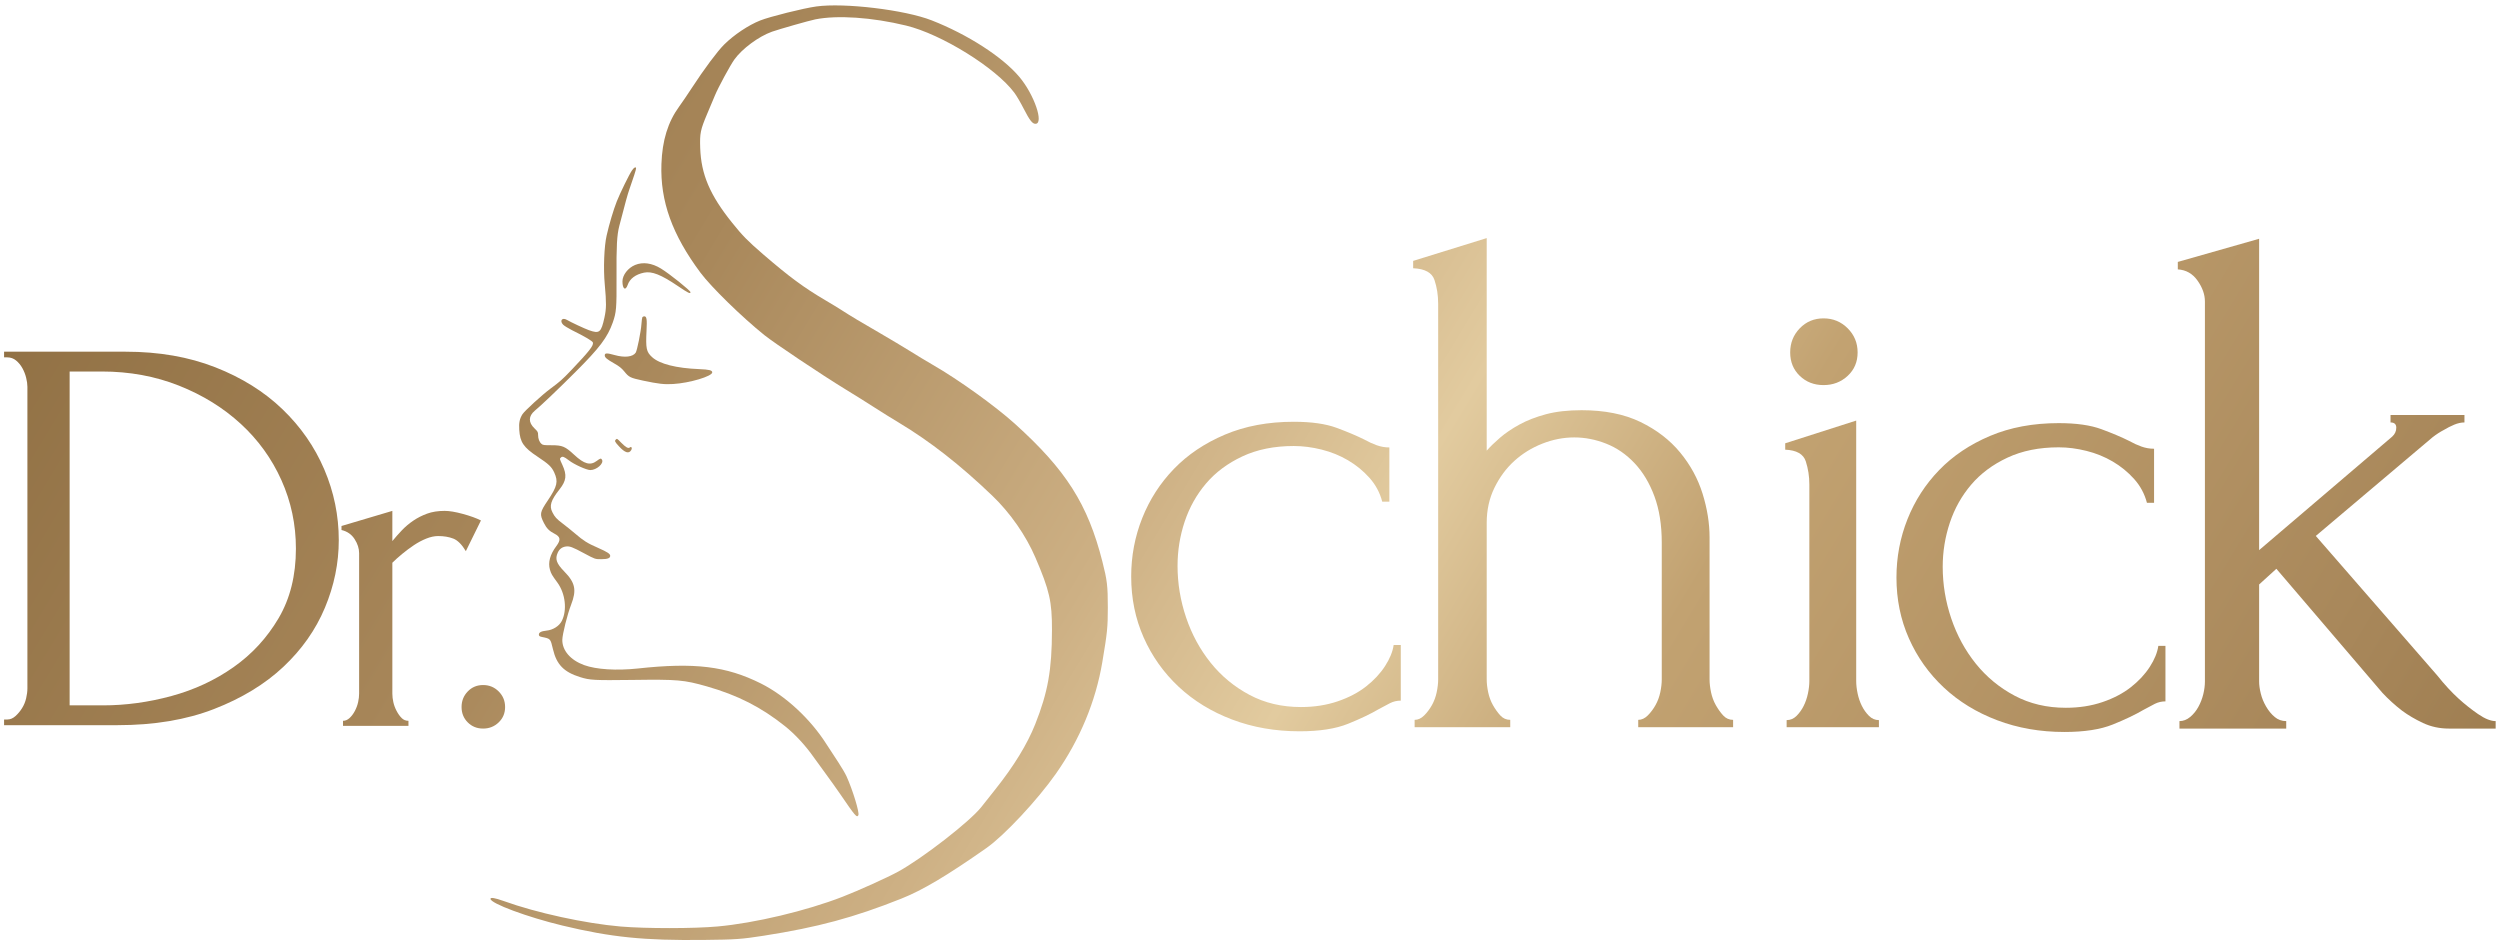
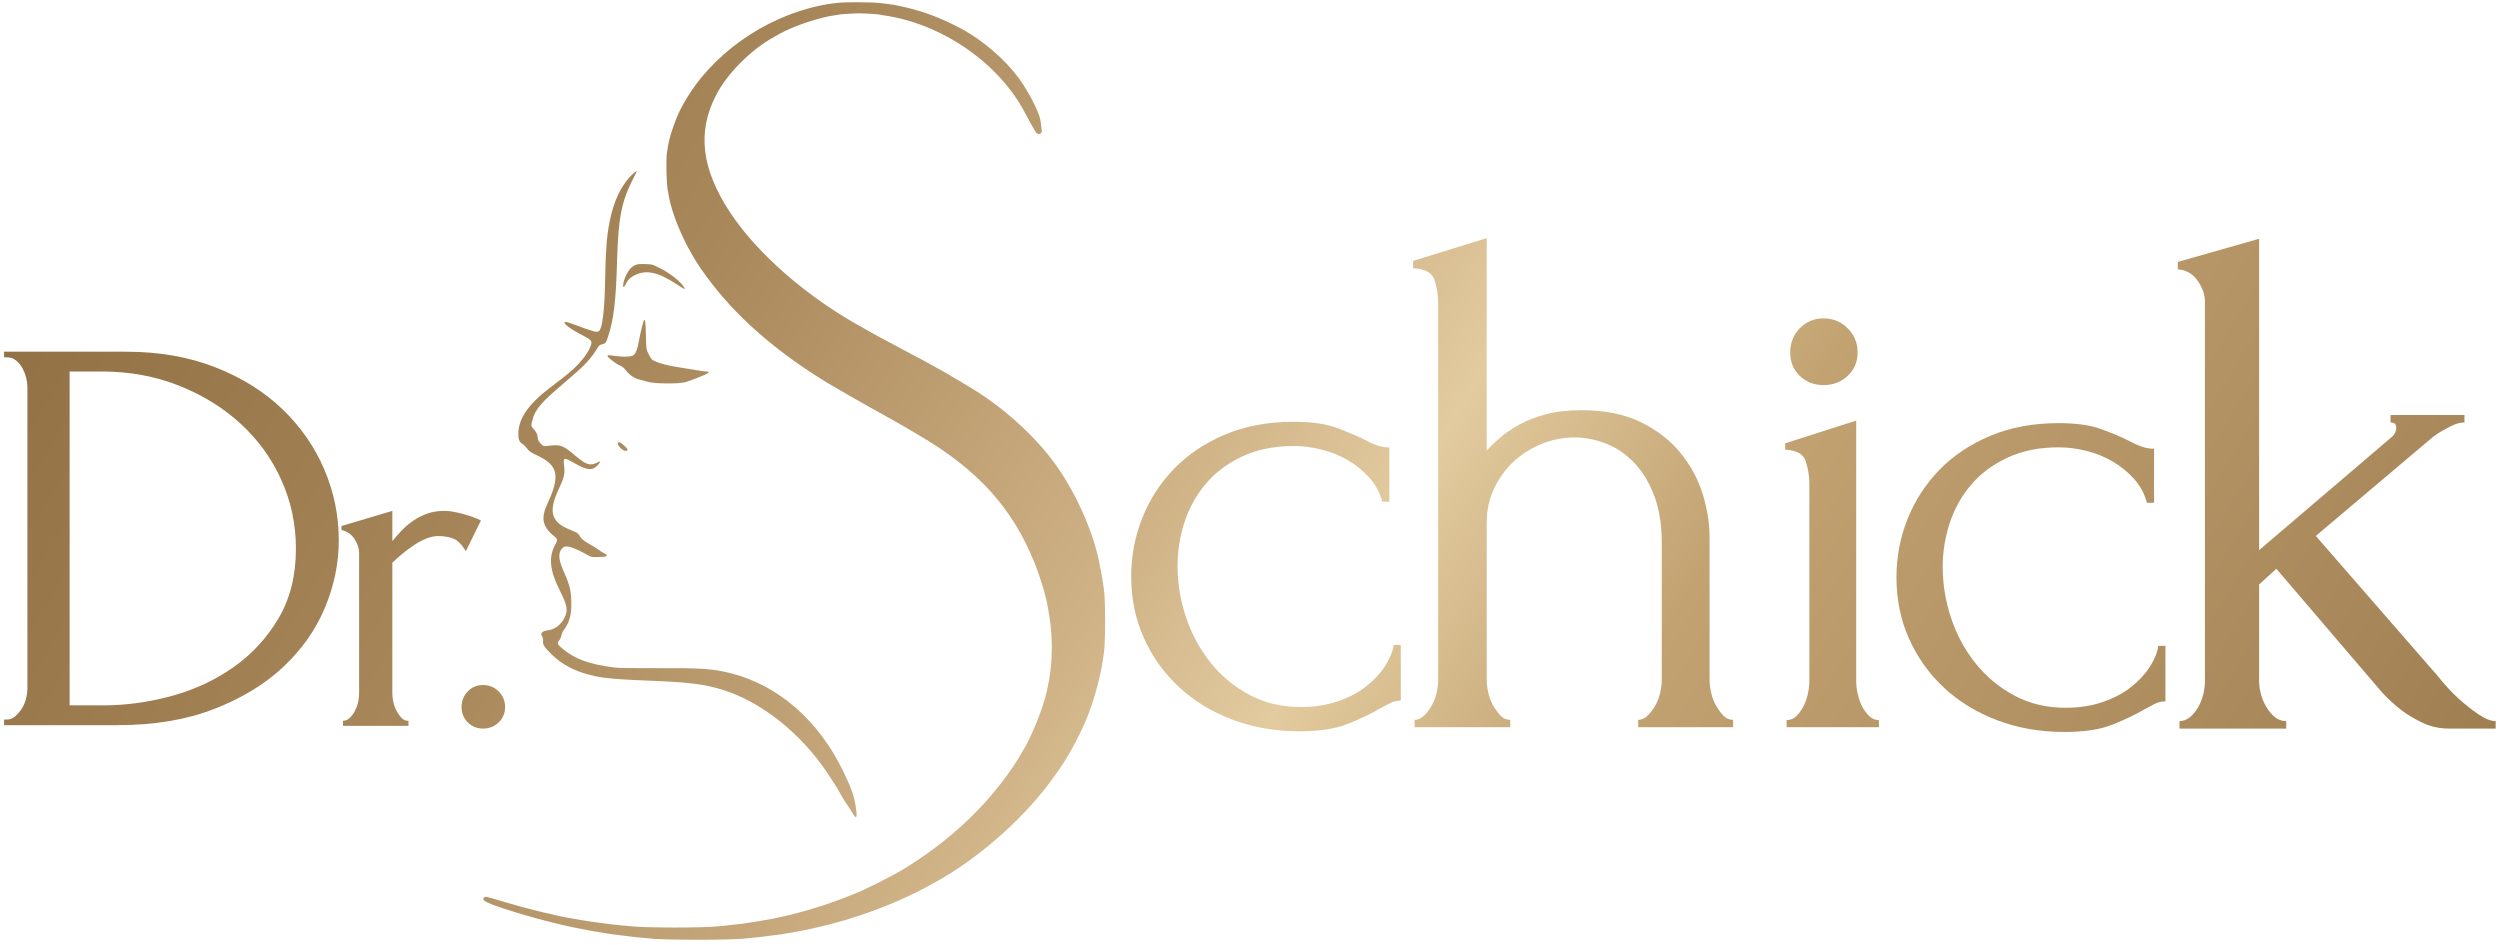
<svg xmlns="http://www.w3.org/2000/svg" viewBox="76 46 3675 1389" width="3675" height="1389" role="img" aria-label="Dr. Schick">
  <defs>
    <linearGradient id="gold" gradientUnits="userSpaceOnUse" x1="760" y1="14740" x2="37510" y2="-7484">
      <stop offset="0" stop-color="#8a6a3e" />
      <stop offset="0.25" stop-color="#a8875a" />
      <stop offset="0.42" stop-color="#cdb084" />
      <stop offset="0.5" stop-color="#e2cb9f" />
      <stop offset="0.6" stop-color="#c2a271" />
      <stop offset="0.8" stop-color="#a8875a" />
      <stop offset="1" stop-color="#8a6a3e" />
    </linearGradient>
  </defs>
  <g transform="translate(0,1520) scale(0.1,-0.1)" fill="url(#gold)" stroke="none">
-     <path d="M12760 14645 c-189 -26 -681 -149 -825 -206 -172 -68 -386 -211 -530 -354 -99 -98 -295 -361 -480 -645 -59 -91 -141 -211 -181 -266 -166 -228 -249 -498 -261 -845 -19 -548 158 -1039 575 -1599 157 -210 605 -648 937 -915 145 -117 843 -584 1190 -796 138 -84 331 -205 430 -269 99 -64 261 -165 360 -224 459 -276 898 -619 1372 -1073 263 -252 494 -584 633 -908 208 -484 245 -647 244 -1065 -1 -587 -60 -917 -246 -1385 -117 -295 -314 -616 -587 -959 -69 -87 -162 -204 -206 -260 -171 -215 -856 -747 -1220 -948 -157 -86 -583 -279 -821 -371 -529 -206 -1290 -387 -1834 -436 -347 -32 -1056 -32 -1425 -1 -524 45 -1239 201 -1721 375 -129 46 -194 57 -194 32 0 -67 541 -268 1055 -392 719 -173 1201 -222 2084 -212 468 5 549 11 878 62 793 124 1324 267 2020 544 315 125 675 339 1255 746 261 183 748 704 1021 1093 351 500 584 1061 681 1638 73 434 81 512 81 804 0 317 -10 401 -80 675 -214 844 -534 1347 -1290 2029 -288 259 -829 648 -1200 861 -93 54 -247 147 -341 206 -95 59 -288 175 -430 257 -279 161 -440 257 -574 344 -47 30 -152 95 -235 143 -324 191 -528 342 -916 676 -228 197 -302 272 -456 464 -327 406 -457 711 -470 1101 -7 215 3 264 101 497 40 95 92 218 115 273 50 121 225 444 286 529 113 158 357 339 553 409 105 37 543 162 636 181 324 65 834 31 1336 -91 520 -126 1318 -621 1590 -986 32 -42 94 -148 138 -235 89 -173 128 -223 173 -223 129 0 -18 431 -237 690 -246 293 -760 624 -1289 831 -393 154 -1282 261 -1695 204z" />
-     <path d="M10050 12235 c-40 -58 -175 -334 -223 -455 -49 -125 -111 -332 -149 -500 -37 -158 -50 -488 -28 -720 25 -277 24 -354 -4 -485 -49 -224 -73 -244 -228 -189 -71 26 -259 114 -327 153 -67 39 -108 -14 -54 -71 15 -16 73 -52 128 -80 200 -99 306 -162 311 -184 11 -44 -53 -126 -317 -404 -129 -135 -170 -172 -307 -273 -121 -89 -378 -325 -411 -375 -42 -66 -55 -127 -48 -230 11 -182 63 -259 269 -395 164 -109 206 -148 245 -232 61 -134 46 -202 -94 -411 -119 -177 -123 -202 -57 -333 38 -77 79 -118 154 -156 90 -46 97 -91 28 -183 -93 -124 -124 -241 -94 -346 18 -61 29 -80 110 -190 118 -162 145 -406 64 -565 -39 -75 -130 -132 -224 -141 -81 -8 -117 -29 -112 -64 2 -16 14 -23 43 -29 130 -27 126 -23 164 -182 53 -224 160 -334 397 -408 146 -46 207 -49 769 -42 668 9 757 1 1096 -95 454 -130 798 -305 1150 -586 147 -118 300 -283 424 -460 27 -38 104 -143 170 -234 67 -91 163 -226 214 -300 226 -331 247 -355 269 -313 19 36 -83 370 -174 571 -19 42 -73 133 -118 202 -46 69 -124 189 -174 266 -237 375 -604 715 -967 897 -511 255 -973 311 -1810 220 -312 -33 -610 -15 -788 50 -201 73 -323 215 -321 372 2 84 74 374 129 515 84 216 62 324 -101 490 -115 118 -137 183 -95 276 24 52 61 81 116 90 59 8 94 -4 276 -102 157 -84 157 -84 246 -84 94 0 133 14 133 49 0 30 -40 56 -180 118 -156 68 -210 102 -335 209 -49 42 -131 108 -180 145 -95 72 -118 96 -155 169 -48 93 -23 175 104 335 102 130 112 210 43 361 -43 94 -42 88 -21 109 21 21 46 12 115 -41 76 -60 261 -144 317 -144 91 0 201 96 172 151 -15 26 -24 24 -77 -16 -95 -72 -185 -48 -334 91 -130 121 -172 139 -330 139 -113 0 -129 2 -149 20 -32 28 -50 76 -50 131 0 42 -4 50 -54 98 -91 87 -89 179 6 259 94 78 338 310 600 572 353 352 469 507 546 725 52 150 57 204 55 660 -3 470 6 624 41 760 94 363 120 456 149 540 59 167 97 286 97 303 0 31 -29 18 -60 -28z" />
-     <path d="M10096 10845 c-104 -43 -186 -148 -186 -241 0 -113 45 -144 77 -52 31 91 117 155 240 180 116 24 251 -30 495 -195 155 -105 188 -121 188 -92 0 23 -311 273 -435 348 -133 81 -265 99 -379 52z" />
-     <path d="M10203 10078 c-4 -7 -11 -53 -14 -103 -7 -108 -63 -386 -84 -419 -42 -63 -162 -77 -311 -35 -114 32 -144 31 -144 -5 0 -31 29 -56 140 -119 74 -42 106 -68 146 -116 70 -87 87 -95 276 -136 227 -48 313 -58 443 -50 242 14 575 114 575 171 0 31 -45 42 -190 48 -339 13 -586 76 -695 177 -84 77 -94 126 -81 389 9 168 2 210 -33 210 -11 0 -23 -6 -28 -12z" />
-     <path d="M9812 8278 c-20 -20 -14 -33 48 -100 86 -94 144 -112 178 -56 20 33 4 61 -22 39 -21 -17 -58 4 -126 73 -59 61 -60 62 -78 44z" />
+     <path d="M13085 14699 c-139 -15 -162 -19 -259 -39 -837 -172 -1621 -732 -2012 -1435 -15 -27 -35 -63 -44 -80 -69 -125 -168 -408 -189 -545 -6 -36 -14 -83 -17 -105 -15 -90 -8 -448 11 -545 3 -14 8 -41 11 -60 4 -19 8 -42 9 -50 43 -233 186 -588 340 -845 26 -44 53 -89 59 -100 24 -42 74 -115 166 -240 401 -543 957 -1039 1664 -1482 82 -51 150 -93 153 -93 2 0 20 -11 41 -23 48 -31 417 -243 507 -292 39 -21 124 -68 190 -105 116 -65 153 -86 233 -131 20 -12 57 -33 82 -47 45 -25 99 -57 135 -79 11 -7 52 -30 90 -53 877 -511 1389 -1076 1715 -1890 87 -217 175 -514 195 -660 4 -25 10 -63 15 -85 5 -22 11 -62 14 -90 3 -27 8 -70 11 -95 22 -187 22 -434 0 -615 -2 -16 -6 -55 -10 -85 -6 -49 -21 -131 -45 -245 -53 -247 -236 -699 -366 -903 -19 -29 -34 -55 -34 -58 0 -3 -34 -58 -76 -121 -375 -567 -888 -1064 -1514 -1465 -108 -70 -187 -117 -214 -129 -12 -5 -48 -25 -81 -45 -49 -28 -357 -182 -430 -214 -458 -203 -1026 -373 -1485 -445 -19 -3 -60 -10 -90 -15 -30 -5 -75 -12 -100 -15 -25 -3 -52 -8 -60 -10 -8 -2 -49 -7 -90 -10 -41 -4 -83 -9 -94 -11 -10 -2 -51 -6 -90 -10 -39 -3 -82 -7 -95 -9 -165 -26 -1135 -26 -1302 0 -13 2 -60 6 -104 9 -75 6 -219 22 -275 31 -14 2 -49 7 -79 10 -30 4 -61 8 -70 10 -9 1 -38 6 -66 9 -27 4 -90 14 -140 22 -49 9 -103 18 -120 21 -220 35 -660 142 -1000 244 -295 87 -279 84 -299 64 -15 -15 -15 -20 -3 -38 41 -62 818 -298 1327 -402 50 -10 231 -45 260 -50 19 -3 60 -10 90 -15 53 -9 88 -15 148 -24 63 -11 145 -21 272 -36 52 -6 109 -13 125 -15 17 -2 66 -7 110 -10 44 -4 90 -8 103 -10 164 -26 1247 -26 1414 0 13 2 57 6 98 10 41 3 89 8 105 10 17 2 53 7 80 10 28 3 61 7 75 10 14 2 50 7 81 10 31 3 67 8 80 10 13 3 39 7 59 10 20 3 45 7 57 9 11 3 38 7 59 10 22 4 46 8 54 11 8 2 31 6 50 9 40 6 29 4 220 46 585 129 1192 354 1677 621 32 17 76 42 98 54 595 328 1224 871 1641 1415 83 107 232 320 259 368 8 15 20 34 25 42 67 105 174 308 250 475 128 279 246 690 286 990 3 28 8 58 10 69 26 139 26 814 0 953 -2 10 -7 41 -10 68 -8 59 -16 109 -22 139 -13 64 -37 186 -44 221 -94 443 -351 1009 -639 1405 -310 426 -786 853 -1271 1138 -30 18 -84 51 -119 72 -34 22 -65 40 -67 40 -3 0 -23 11 -45 26 -22 14 -56 34 -75 45 -19 10 -51 29 -71 40 -62 35 -111 63 -285 158 -29 15 -96 51 -148 78 -226 120 -377 201 -445 238 -22 12 -76 41 -120 65 -44 23 -84 46 -90 50 -5 4 -41 25 -80 46 -815 442 -1565 1094 -1968 1709 -414 634 -479 1167 -206 1707 160 317 512 673 849 860 25 14 70 39 100 56 201 112 579 238 805 268 28 3 53 8 56 10 8 4 231 18 299 18 68 0 291 -14 299 -18 3 -2 26 -7 51 -10 860 -118 1710 -704 2092 -1444 28 -53 69 -128 91 -167 23 -38 49 -83 58 -100 31 -56 99 -42 93 20 -2 23 -13 106 -20 150 -17 113 -181 431 -313 610 -208 282 -535 564 -846 731 -283 152 -556 256 -835 319 -150 34 -166 37 -360 60 -116 14 -505 16 -615 4z" />
+     <path d="M10073 12193 c-172 -155 -291 -397 -353 -718 -42 -219 -57 -415 -65 -866 -7 -421 -41 -701 -89 -735 -35 -24 -64 -16 -379 100 -109 40 -127 43 -127 22 0 -28 102 -101 238 -172 165 -85 173 -95 143 -174 -32 -84 -95 -175 -194 -277 -83 -86 -135 -129 -403 -333 -320 -244 -464 -455 -464 -678 0 -84 16 -124 59 -146 15 -8 40 -32 56 -53 42 -57 60 -70 175 -125 296 -141 326 -296 137 -703 -103 -221 -73 -343 121 -497 29 -24 28 -44 -8 -109 -98 -178 -78 -377 66 -663 113 -225 126 -294 75 -401 -50 -106 -145 -179 -247 -191 -83 -10 -114 -41 -86 -87 13 -22 18 -44 15 -68 -7 -52 15 -88 115 -188 170 -169 364 -268 647 -330 147 -32 357 -50 776 -66 606 -23 822 -50 1103 -136 568 -175 1154 -642 1543 -1229 123 -186 138 -210 193 -310 29 -52 69 -117 89 -145 21 -27 52 -75 69 -106 71 -126 89 -105 62 72 -25 164 -68 283 -191 534 -359 736 -946 1247 -1633 1425 -271 70 -425 81 -1102 78 -372 -1 -557 1 -624 10 -372 48 -573 121 -760 275 -76 62 -85 85 -49 123 12 13 25 43 30 69 5 25 19 60 33 78 90 120 119 229 114 426 -4 172 -23 243 -128 480 -68 155 -63 266 16 318 47 30 155 -6 353 -117 53 -30 58 -31 165 -28 97 3 111 5 114 21 3 12 -8 22 -34 33 -21 9 -56 31 -79 48 -22 18 -80 55 -129 82 -97 53 -132 83 -158 132 -9 17 -32 38 -50 47 -18 8 -67 28 -108 46 -259 110 -298 263 -150 582 79 168 95 230 85 322 -17 162 -19 161 157 62 186 -105 260 -109 338 -21 49 57 44 63 -24 29 -91 -46 -156 -24 -305 103 -186 160 -221 172 -413 147 -58 -7 -58 -7 -97 32 -31 31 -41 49 -46 88 -9 60 -18 79 -61 128 -39 43 -40 48 -18 130 41 159 122 255 459 541 327 279 393 349 509 538 9 15 29 30 44 34 63 13 69 19 101 116 82 250 115 521 131 1088 19 668 65 900 246 1250 21 41 40 78 42 83 8 16 -15 6 -45 -20z" />
+     <path d="M10095 10842 c-68 -32 -118 -100 -156 -210 -33 -95 -20 -152 16 -74 34 70 71 107 145 141 168 78 335 40 610 -139 116 -76 126 -81 109 -49 -43 81 -200 207 -353 285 -117 59 -117 59 -224 62 -88 2 -114 -1 -147 -16z" />
+     <path d="M10225 10030 c-12 -19 -53 -192 -74 -307 -18 -105 -45 -177 -73 -200 -39 -32 -158 -34 -345 -7 -34 5 -43 3 -43 -8 0 -21 117 -112 178 -138 40 -17 64 -37 98 -81 49 -63 124 -113 195 -129 24 -5 76 -19 114 -31 97 -31 461 -35 565 -6 55 15 273 101 319 126 32 17 23 31 -21 31 -23 1 -79 7 -123 16 -44 8 -156 26 -248 40 -176 26 -307 59 -385 97 -41 19 -52 31 -85 97 -38 75 -38 75 -42 284 -4 194 -12 246 -30 216z" />
+     <path d="M9845 8230 c-19 -30 71 -123 114 -118 40 5 32 29 -27 81 -52 46 -75 56 -87 37z" />
    <path d="M820 4163.182H866.328Q931.186 4163.182 986.78 4213.091Q1042.373 4263.0 1084.068 4329.545Q1125.763 4396.091 1144.294 4475.114Q1162.825 4554.136 1162.825 4620.682V9054.273Q1162.825 9112.5 1144.294 9187.364Q1125.763 9262.227 1088.701 9328.773Q1051.638 9395.318 996.045 9441.068Q940.452 9486.818 866.328 9486.818H820V9570.0H2608.249Q3340.226 9570.0 3923.955 9341.25Q4507.684 9112.5 4910.734 8725.705Q5313.785 8338.909 5526.893 7839.818Q5740 7340.727 5740 6800.045Q5740 6292.636 5536.158 5806.023Q5332.316 5319.409 4924.633 4936.773Q4516.949 4554.136 3905.424 4317.068Q3293.898 4080.0 2487.797 4080.0H820ZM5109.944 6675.273Q5109.944 7207.636 4896.836 7681.773Q4683.729 8155.909 4299.209 8509.432Q3914.689 8862.955 3391.186 9070.909Q2867.684 9278.864 2256.158 9278.864H1783.616V4371.136H2274.689Q2775.028 4371.136 3280.0 4508.386Q3784.972 4645.636 4192.655 4932.614Q4600.339 5219.591 4855.141 5652.136Q5109.944 6084.682 5109.944 6675.273Z" />
    <path d="M7607.951 6637.963Q7519.145 6785.972 7422.939 6822.974Q7326.733 6859.977 7200.925 6859.977Q7119.52 6859.977 7027.014 6822.974Q6934.508 6785.972 6845.703 6726.768Q6756.897 6667.564 6671.792 6597.26Q6586.686 6526.956 6527.482 6467.752V4543.63Q6527.482 4484.426 6542.283 4417.822Q6557.084 4351.218 6590.386 4288.314Q6623.689 4225.41 6664.391 4184.707Q6705.094 4144.005 6764.297 4144.005V4070.0H5802.237V4144.005Q5854.04 4144.005 5898.443 4184.707Q5942.845 4225.41 5976.148 4288.314Q6009.45 4351.218 6024.251 4417.822Q6039.052 4484.426 6039.052 4543.63V6608.361Q6039.052 6711.967 5972.447 6815.574Q5905.843 6919.18 5780.035 6948.782V7007.986L6527.482 7230.0V6785.972Q6594.087 6867.377 6668.091 6945.082Q6742.096 7022.787 6834.602 7085.691Q6927.108 7148.595 7038.115 7189.297Q7149.122 7230.0 7297.131 7230.0Q7400.738 7230.0 7563.548 7185.597Q7726.358 7141.194 7829.965 7089.391Z" />
    <path d="M7545.0 4346.632Q7545.0 4481.368 7635.947 4575.684Q7726.895 4670 7861.632 4670Q7996.368 4670 8090.684 4575.684Q8185.0 4481.368 8185.0 4346.632Q8185.0 4211.895 8090.684 4120.947Q7996.368 4030 7861.632 4030Q7726.895 4030 7635.947 4120.947Q7545.0 4211.895 7545.0 4346.632Z" />
    <path d="M21351.452 4440.806Q21267.581 4440.806 21194.194 4404.113Q21120.806 4367.419 21026.452 4315Q20848.226 4210.161 20575.645 4100.081Q20303.065 3990 19862.742 3990Q19328.065 3990 18872.016 4162.984Q18415.968 4335.968 18085.726 4645.242Q17755.484 4954.516 17572.016 5368.629Q17388.548 5782.742 17388.548 6265Q17388.548 6715.806 17551.048 7124.677Q17713.548 7533.548 18017.581 7848.065Q18321.613 8162.581 18767.177 8351.29Q19212.742 8540.0 19778.871 8540.0Q20166.774 8540.0 20407.903 8450.887Q20649.032 8361.774 20816.774 8277.903Q20911.129 8225.484 21000.242 8194.032Q21089.355 8162.581 21183.71 8162.581V7365.806H21078.871Q21026.452 7565.0 20890.161 7717.016Q20753.871 7869.032 20575.645 7973.871Q20397.419 8078.71 20187.742 8131.129Q19978.065 8183.548 19778.871 8183.548Q19349.032 8183.548 19024.032 8031.532Q18699.032 7879.516 18489.355 7633.145Q18279.677 7386.774 18174.839 7072.258Q18070.0 6757.742 18070.0 6422.258Q18070.0 6034.355 18195.806 5662.177Q18321.613 5290 18557.5 4996.452Q18793.387 4702.903 19128.871 4524.677Q19464.355 4346.452 19883.71 4346.452Q20177.258 4346.452 20423.629 4430.323Q20670.0 4514.194 20842.984 4650.484Q21015.968 4786.774 21120.806 4949.274Q21225.645 5111.774 21246.613 5258.548H21351.452Z" />
    <path d="M25890.632 4752.782Q25890.632 4666.286 25912.256 4563.571Q25933.88 4460.857 25982.534 4374.361Q26031.188 4287.865 26090.654 4222.992Q26150.12 4158.12 26236.617 4158.12V4050.0H24841.865V4158.12Q24917.549 4158.12 24982.421 4222.992Q25047.293 4287.865 25095.947 4374.361Q25144.602 4460.857 25166.226 4563.571Q25187.85 4666.286 25187.85 4752.782V6763.82Q25187.85 7153.053 25079.729 7444.977Q24971.609 7736.902 24787.805 7931.519Q24604.0 8126.135 24371.541 8218.038Q24139.083 8309.94 23901.218 8309.94Q23663.353 8309.94 23430.895 8218.038Q23198.436 8126.135 23020.038 7963.955Q22841.639 7801.774 22728.113 7569.316Q22614.586 7336.857 22614.586 7055.744V4752.782Q22614.586 4666.286 22636.211 4563.571Q22657.835 4460.857 22706.489 4374.361Q22755.143 4287.865 22814.609 4222.992Q22874.075 4158.12 22960.571 4158.12V4050.0H21555.008V4158.12Q21630.692 4158.12 21695.564 4222.992Q21760.436 4287.865 21809.09 4374.361Q21857.744 4460.857 21879.368 4563.571Q21900.992 4666.286 21900.992 4752.782V10277.729Q21900.992 10461.534 21846.932 10623.714Q21792.872 10785.895 21533.383 10796.707V10904.827L22614.586 11240.0V8115.323Q22690.271 8201.82 22809.203 8304.534Q22928.135 8407.248 23095.722 8499.15Q23263.308 8591.053 23484.955 8650.519Q23706.602 8709.985 24009.338 8709.985Q24517.504 8709.985 24874.301 8536.992Q25231.098 8364.0 25458.15 8088.293Q25685.203 7812.586 25787.917 7482.82Q25890.632 7153.053 25890.632 6839.504Z" />
    <path d="M27023.576 4050.0V4154.34Q27107.049 4154.34 27169.653 4216.944Q27232.257 4279.549 27273.993 4363.021Q27315.729 4446.493 27336.597 4545.616Q27357.465 4644.74 27357.465 4728.212V7618.438Q27357.465 7795.816 27305.295 7957.543Q27253.125 8119.271 27002.708 8129.705V8223.611L28046.111 8557.5V4728.212Q28046.111 4644.74 28066.979 4545.616Q28087.847 4446.493 28129.583 4363.021Q28171.319 4279.549 28233.924 4216.944Q28296.528 4154.34 28380.0 4154.34V4050.0ZM27075.747 9559.167Q27075.747 9767.847 27216.606 9913.924Q27357.465 10060.0 27566.146 10060.0Q27774.826 10060.0 27920.903 9913.924Q28066.979 9767.847 28066.979 9559.167Q28066.979 9350.486 27920.903 9214.844Q27774.826 9079.201 27566.146 9079.201Q27357.465 9079.201 27216.606 9214.844Q27075.747 9350.486 27075.747 9559.167Z" />
    <path d="M32592.097 4429.816Q32508.41 4429.816 32435.184 4393.203Q32361.959 4356.59 32267.811 4304.286Q32089.977 4199.677 31817.995 4089.839Q31546.014 3980 31106.659 3980Q30573.157 3980 30118.111 4152.604Q29663.065 4325.207 29333.548 4633.802Q29004.032 4942.396 28820.968 5355.599Q28637.903 5768.802 28637.903 6250.0Q28637.903 6699.816 28800.046 7107.788Q28962.189 7515.76 29265.553 7829.585Q29568.917 8143.41 30013.502 8331.705Q30458.088 8520.0 31022.972 8520.0Q31410.023 8520.0 31650.622 8431.083Q31891.221 8342.166 32058.594 8258.479Q32152.742 8206.175 32241.659 8174.793Q32330.576 8143.41 32424.724 8143.41V7348.387H32320.115Q32267.811 7547.143 32131.82 7698.825Q31995.829 7850.507 31817.995 7955.115Q31640.161 8059.724 31430.945 8112.028Q31221.728 8164.332 31022.972 8164.332Q30594.078 8164.332 30269.793 8012.65Q29945.507 7860.968 29736.29 7615.138Q29527.074 7369.309 29422.465 7055.484Q29317.857 6741.659 29317.857 6406.912Q29317.857 6019.862 29443.387 5648.502Q29568.917 5277.143 29804.286 4984.24Q30039.654 4691.336 30374.401 4513.502Q30709.147 4335.668 31127.581 4335.668Q31420.484 4335.668 31666.313 4419.355Q31912.143 4503.041 32084.747 4639.032Q32257.35 4775.023 32361.959 4937.166Q32466.567 5099.309 32487.488 5245.76H32592.097Z" />
    <path d="M36757.988 4030.0Q36552.744 4030.0 36377.683 4112.317Q36202.622 4194.634 36069.817 4293.415Q35912.866 4414.146 35780.061 4556.829L34222.622 6378.78L33969.085 6148.293V4721.463Q33969.085 4644.634 33993.232 4545.854Q34017.378 4447.073 34071.707 4353.78Q34126.037 4260.488 34198.476 4200.122Q34270.915 4139.756 34367.5 4139.756V4030.0H32797.988V4139.756Q32882.5 4139.756 32954.939 4200.122Q33027.378 4260.488 33075.671 4348.293Q33123.963 4436.098 33148.11 4534.878Q33172.256 4633.659 33172.256 4721.463V10308.049Q33172.256 10461.707 33063.598 10615.366Q32954.939 10769.024 32773.841 10780.0V10889.756L33969.085 11230.0V6653.171L35924.939 8321.463Q35985.305 8376.341 35985.305 8453.171Q35985.305 8530.0 35900.793 8530.0V8639.756H36987.378V8530.0Q36914.939 8530.0 36836.463 8497.073Q36757.988 8464.146 36685.549 8420.244Q36601.037 8376.341 36516.524 8310.488L34802.134 6861.707L36588.963 4809.268Q36745.915 4611.707 36902.866 4469.024Q37035.671 4348.293 37186.585 4244.024Q37337.5 4139.756 37446.159 4139.756V4030.0Z" />
  </g>
</svg>
